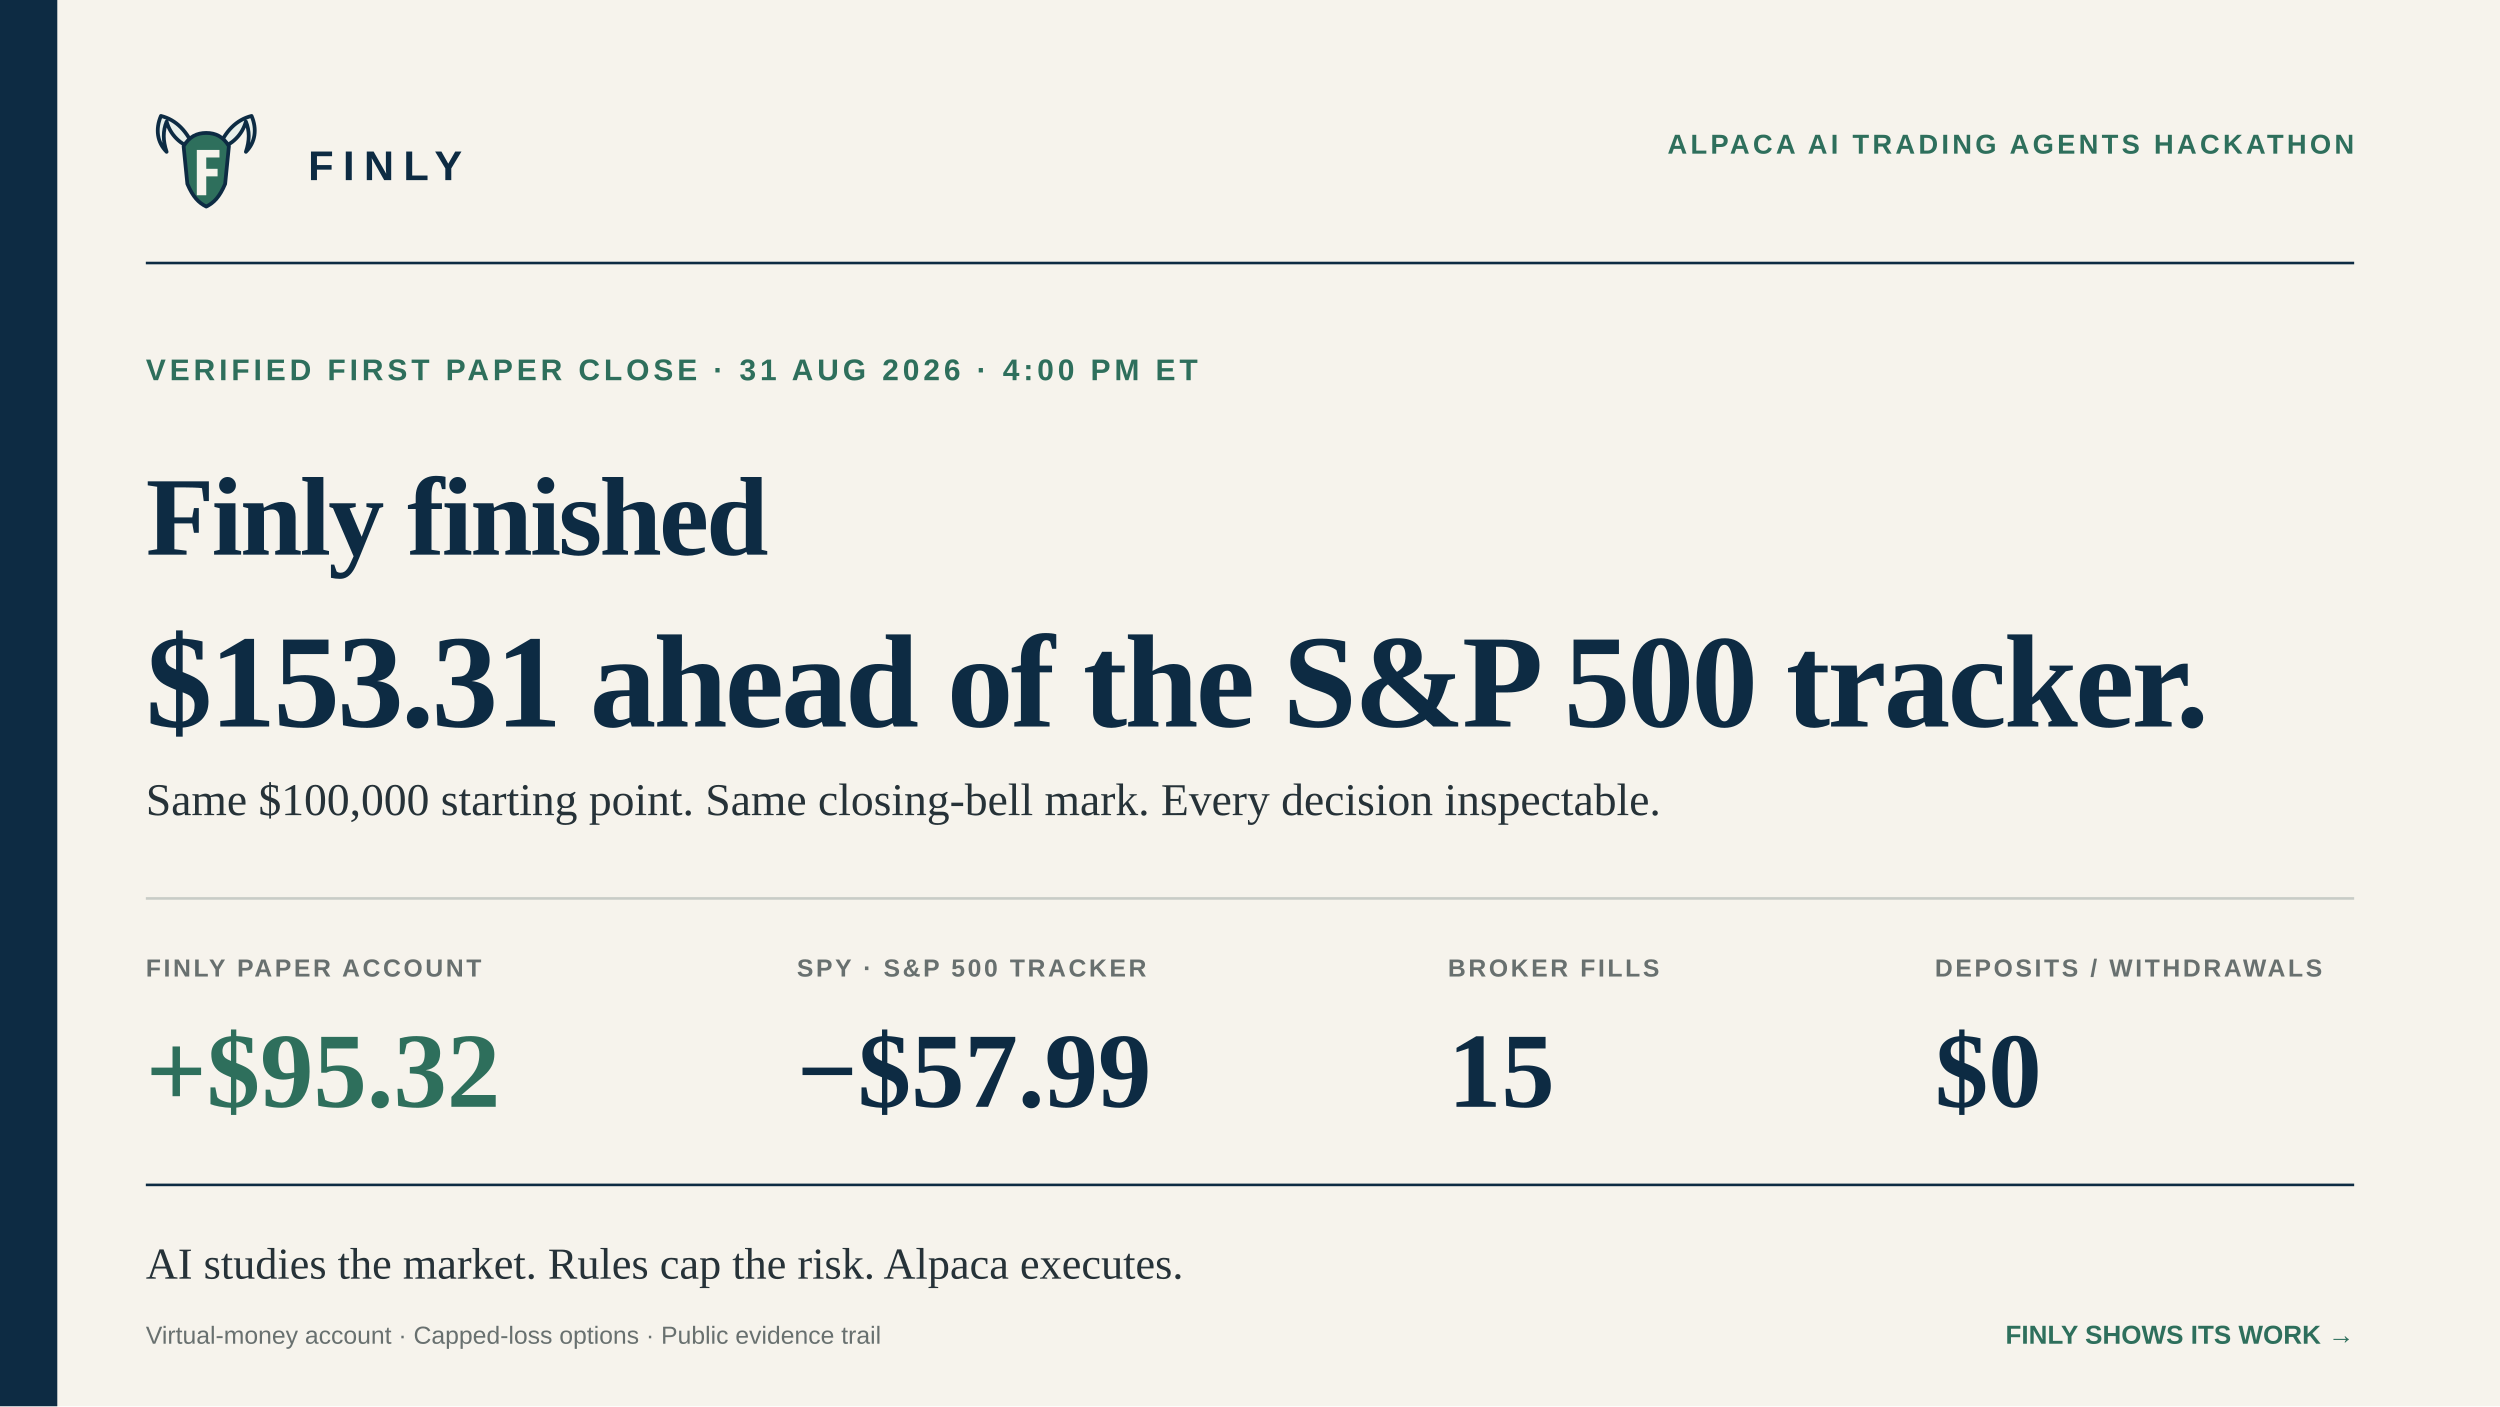
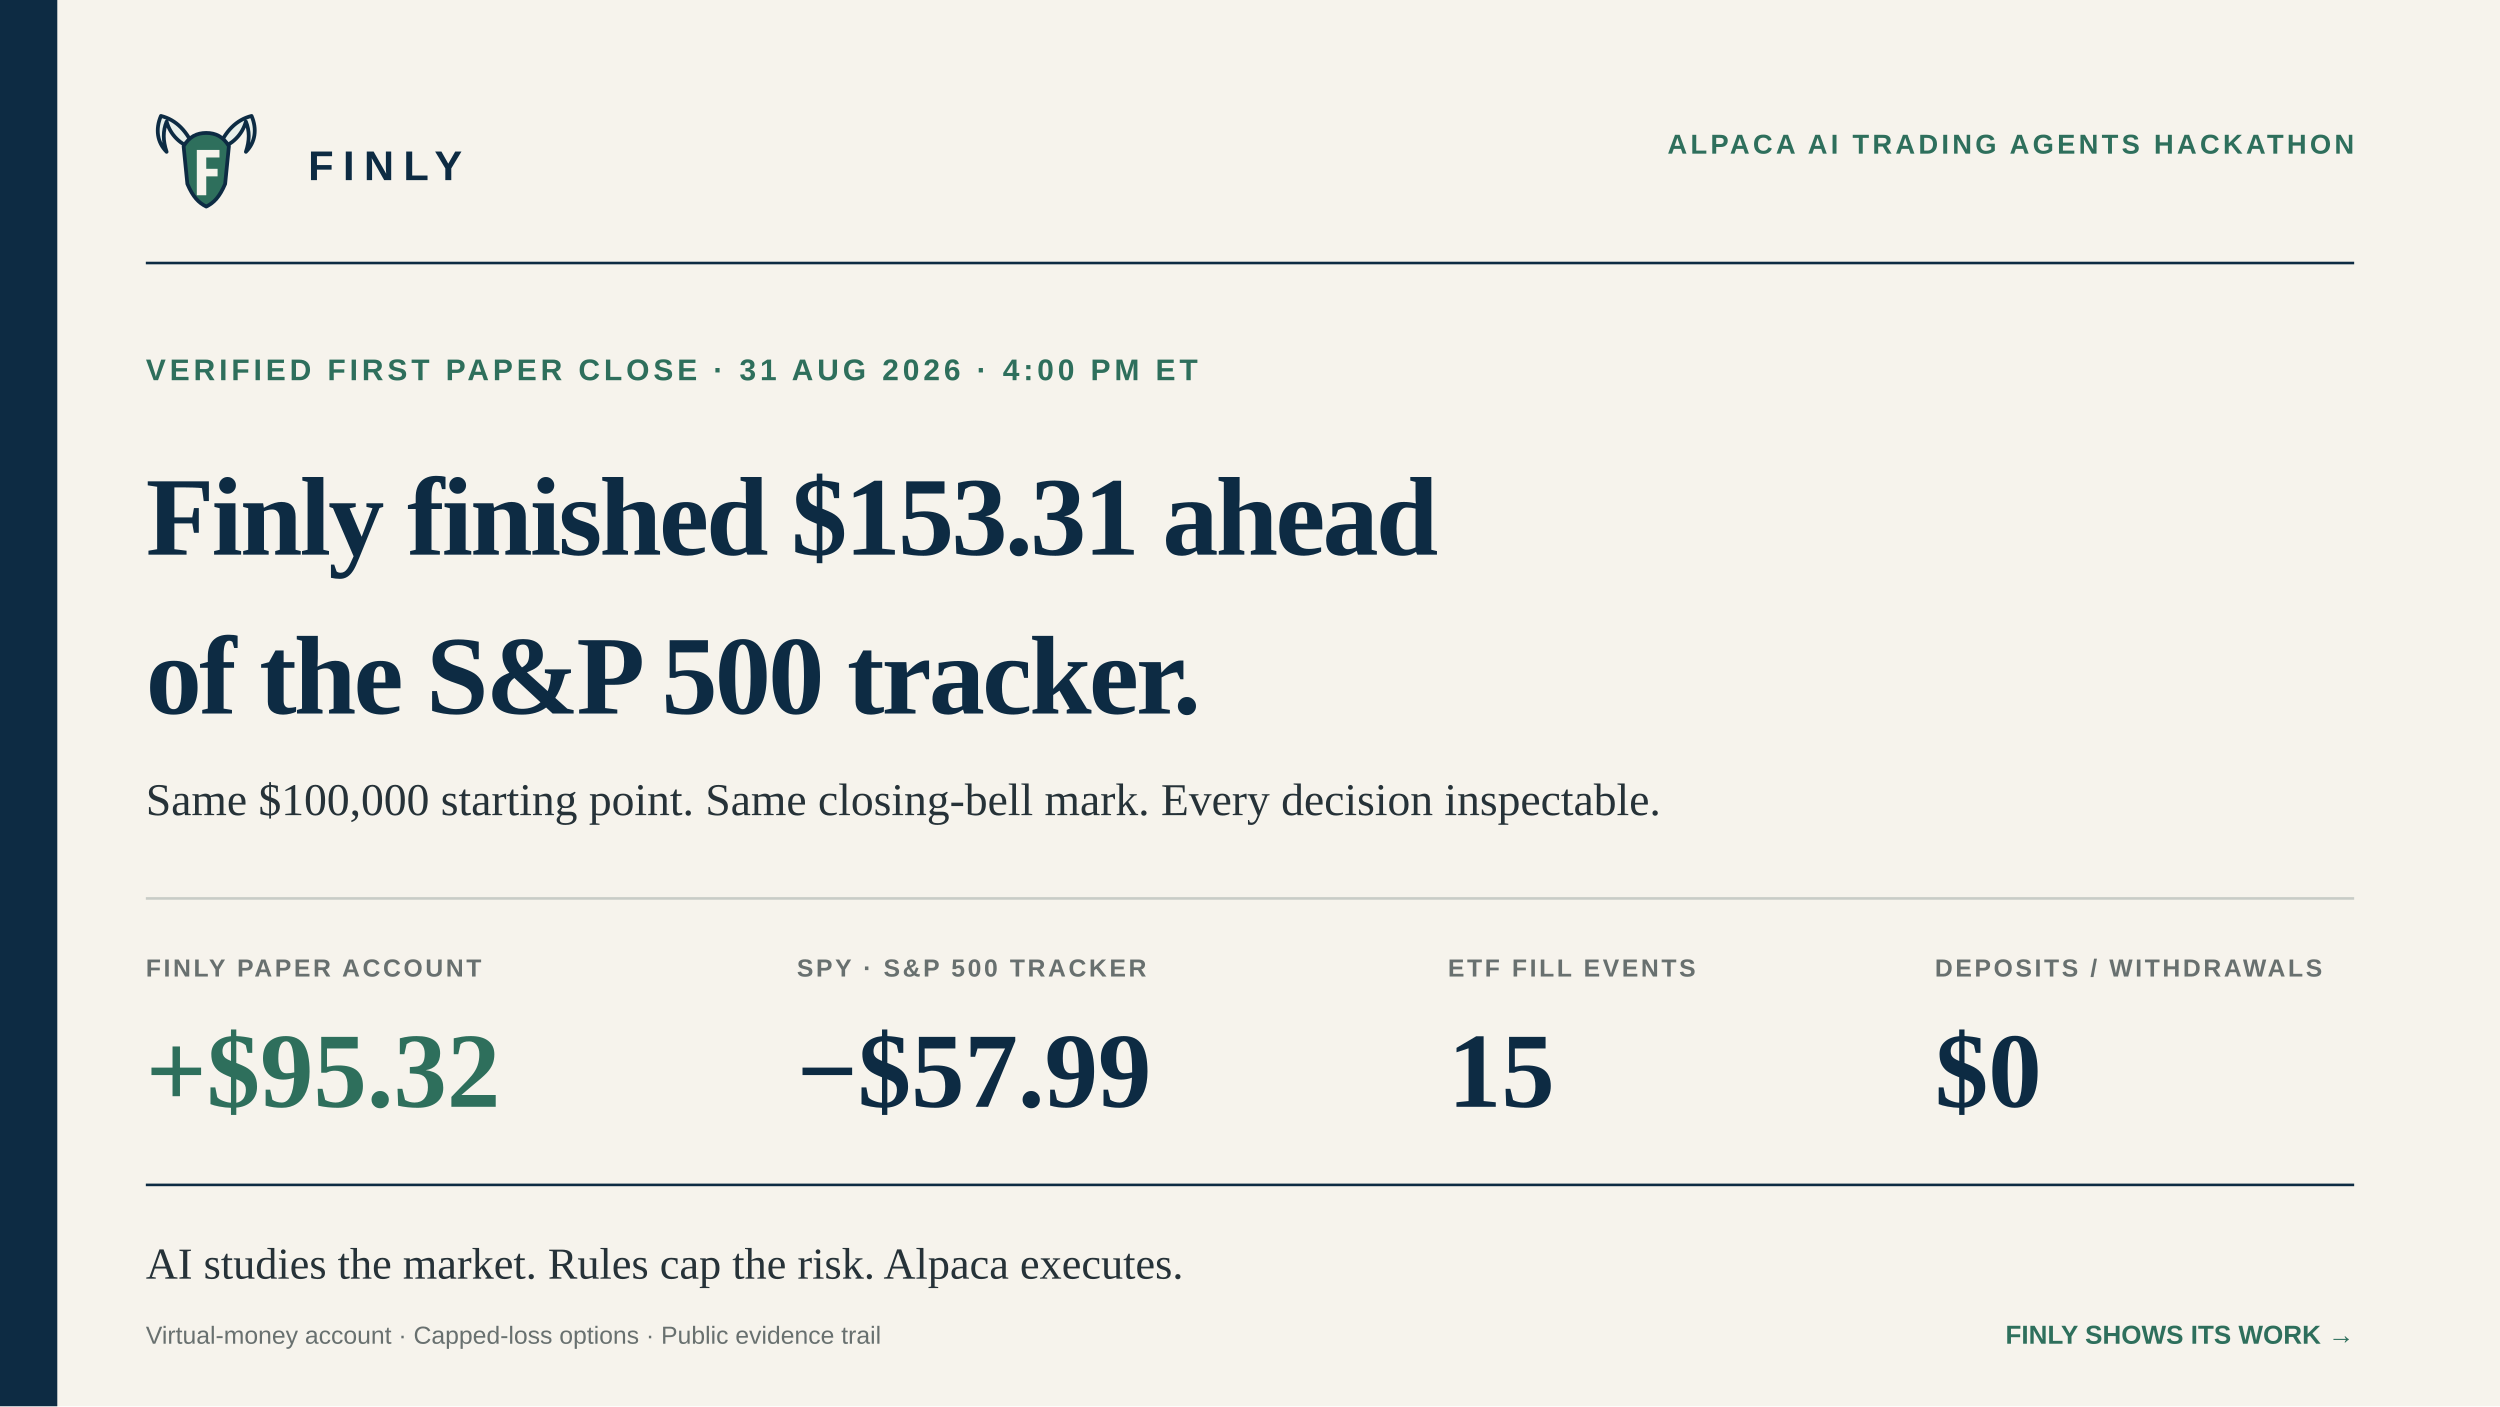
<svg xmlns="http://www.w3.org/2000/svg" width="1920" height="1080" viewBox="0 0 1920 1080" role="img" aria-labelledby="title desc">
  <rect width="1920" height="1080" fill="#f6f3ec" />
  <rect x="0" y="0" width="44" height="1080" fill="#0d2b43" />
  <g transform="translate(112 76) scale(1.45)">
    <path d="M8 9c8 2 14 8 18 18-8-3-13-8-15-15-2 5-2 10 0 16-5-5-6-12-3-19Z" fill="#e8efea" stroke="#0d2b43" stroke-width="2" stroke-linejoin="round" />
    <path d="M56 9c-8 2-14 8-18 18 8-3 13-8 15-15 2 5 2 10 0 16 5-5 6-12 3-19Z" fill="#e8efea" stroke="#0d2b43" stroke-width="2" stroke-linejoin="round" />
    <path d="M20 25c3-5 7-7 12-7s9 2 12 7l-2 20c-3 7-6 10-10 12-4-2-7-5-10-12l-2-20Z" fill="#2e6f5c" stroke="#0d2b43" stroke-width="2" stroke-linejoin="round" />
    <path d="M27 27h12v4h-7v6h6v4h-6v10h-5V27Z" fill="#f6f3ec" />
    <text x="86" y="43" fill="#0d2b43" font-family="Arial, Helvetica, sans-serif" font-size="22" font-weight="700" letter-spacing="5">FINLY</text>
  </g>
  <text x="1808" y="118" fill="#2e6f5c" font-family="Arial, Helvetica, sans-serif" font-size="21" font-weight="700" letter-spacing="2.5" text-anchor="end">ALPACA AI TRADING AGENTS HACKATHON</text>
  <line x1="112" y1="202" x2="1808" y2="202" stroke="#0d2b43" stroke-width="2" />
  <text x="112" y="292" fill="#2e6f5c" font-family="Arial, Helvetica, sans-serif" font-size="23" font-weight="700" letter-spacing="3">VERIFIED FIRST PAPER CLOSE · 31 AUG 2026 · 4:00 PM ET</text>
  <g fill="#0d2b43" font-family="Georgia, Times New Roman, serif" font-weight="700" letter-spacing="-2">
-     <text x="112" y="426" font-size="86">Finly finished</text>
-     <text x="112" y="558" font-size="102">$153.31 ahead of the S&amp;P 500 tracker.</text>
+     <text x="112" y="426" font-size="86">Finly finished $153.31 ahead</text>
+     <text x="112" y="548" font-size="86">of the S&amp;P 500 tracker.</text>
  </g>
  <text x="112" y="626" fill="#263238" font-family="Georgia, Times New Roman, serif" font-size="35">Same $100,000 starting point. Same closing-bell mark. Every decision inspectable.</text>
  <line x1="112" y1="690" x2="1808" y2="690" stroke="#c8ccc7" stroke-width="2" />
  <g font-family="Arial, Helvetica, sans-serif">
    <text x="112" y="750" fill="#68706f" font-size="19" font-weight="700" letter-spacing="2">FINLY PAPER ACCOUNT</text>
    <text x="112" y="850" fill="#2e6f5c" font-family="Georgia, Times New Roman, serif" font-size="82" font-weight="700">+$95.32</text>
    <text x="612" y="750" fill="#68706f" font-size="19" font-weight="700" letter-spacing="2">SPY · S&amp;P 500 TRACKER</text>
    <text x="612" y="850" fill="#0d2b43" font-family="Georgia, Times New Roman, serif" font-size="82" font-weight="700">−$57.99</text>
-     <text x="1112" y="750" fill="#68706f" font-size="19" font-weight="700" letter-spacing="2">BROKER FILLS</text>
+     <text x="1112" y="750" fill="#68706f" font-size="19" font-weight="700" letter-spacing="2">ETF FILL EVENTS</text>
    <text x="1112" y="850" fill="#0d2b43" font-family="Georgia, Times New Roman, serif" font-size="82" font-weight="700">15</text>
    <text x="1486" y="750" fill="#68706f" font-size="19" font-weight="700" letter-spacing="2">DEPOSITS / WITHDRAWALS</text>
    <text x="1486" y="850" fill="#0d2b43" font-family="Georgia, Times New Roman, serif" font-size="82" font-weight="700">$0</text>
  </g>
  <line x1="112" y1="910" x2="1808" y2="910" stroke="#0d2b43" stroke-width="2" />
  <text x="112" y="982" fill="#263238" font-family="Georgia, Times New Roman, serif" font-size="34">AI studies the market. Rules cap the risk. Alpaca executes.</text>
  <text x="112" y="1032" fill="#68706f" font-family="Arial, Helvetica, sans-serif" font-size="19">Virtual-money account · Capped-loss options · Public evidence trail</text>
  <text x="1808" y="1032" fill="#2e6f5c" font-family="Arial, Helvetica, sans-serif" font-size="20" font-weight="700" text-anchor="end">FINLY SHOWS ITS WORK →</text>
</svg>
